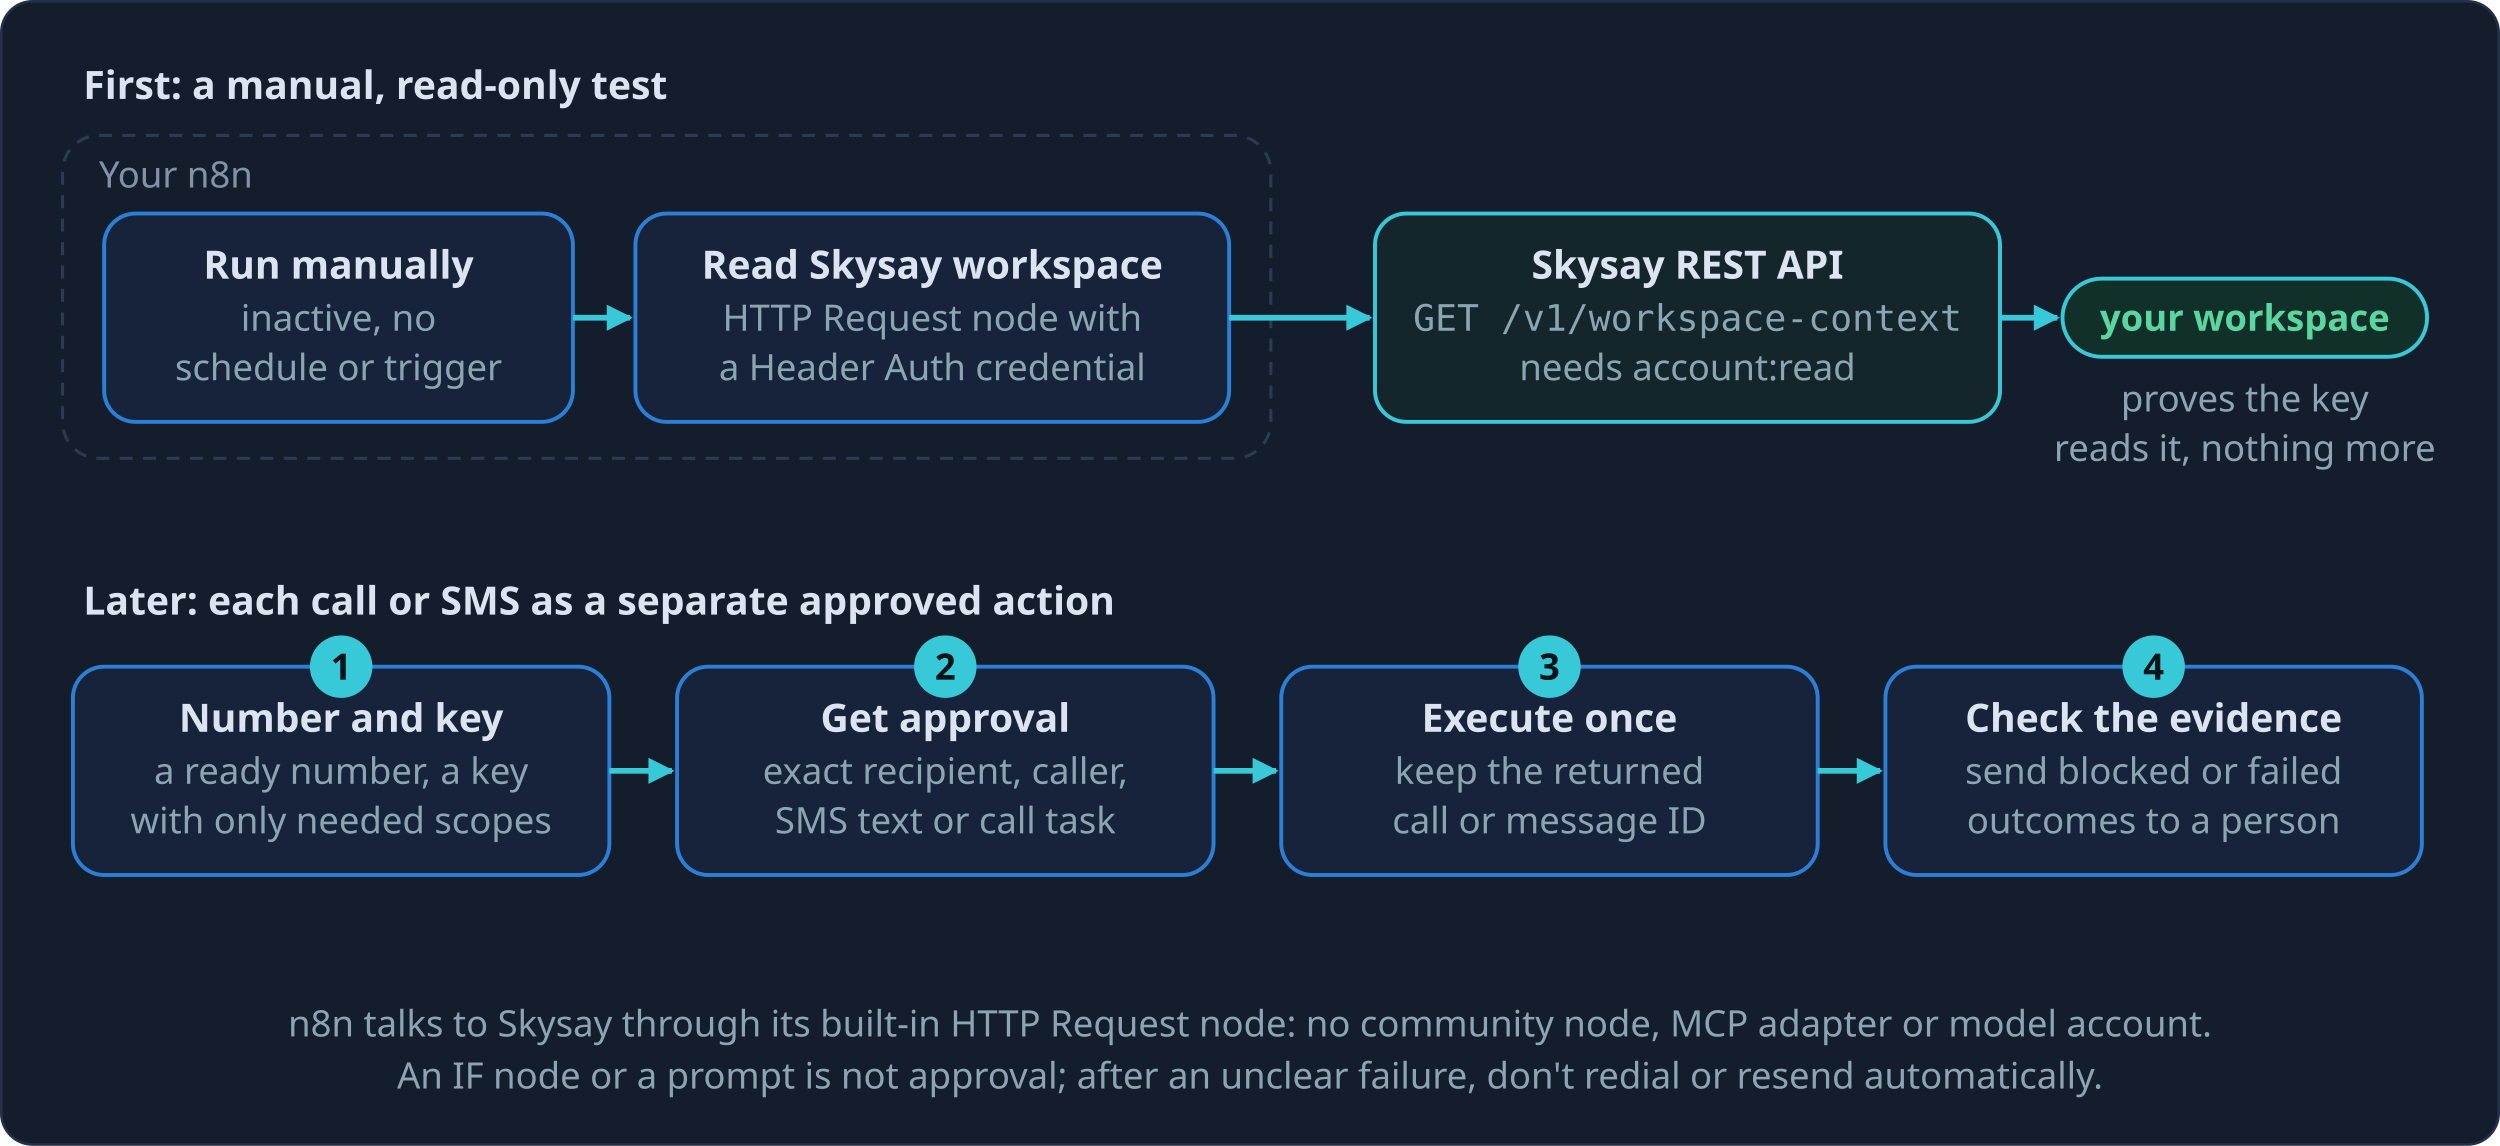
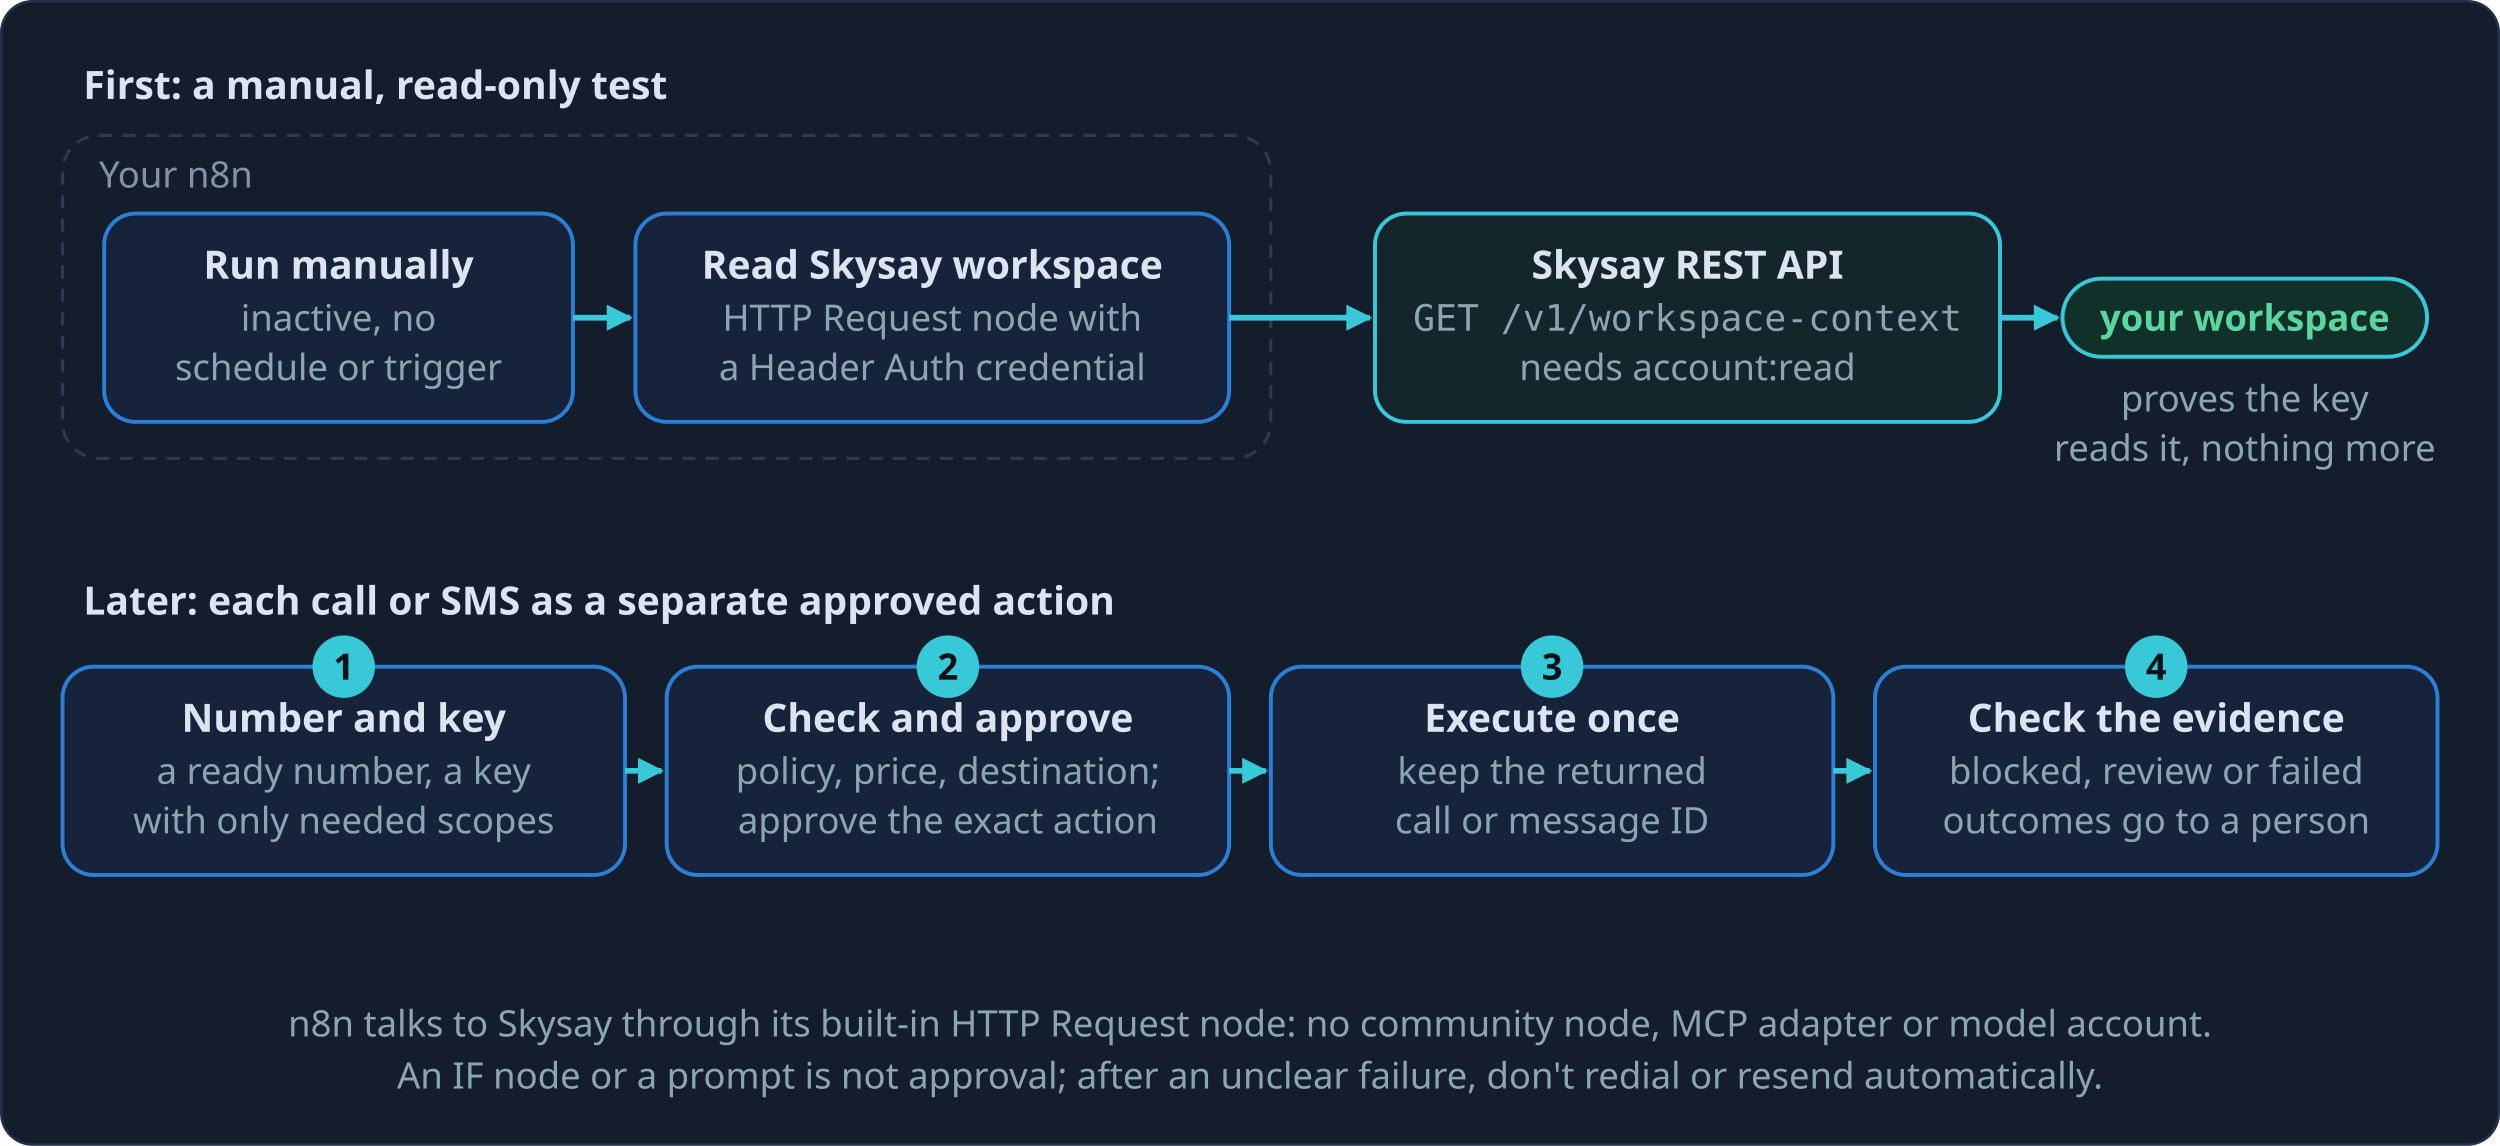
- <svg xmlns="http://www.w3.org/2000/svg" viewBox="0 0 960 440" width="960" height="440" role="img" aria-label="First, a manual read-only test: in your n8n, a manually run workflow's HTTP Request node, with a Header Auth credential, calls GET /v1/workspace-context on the Skysay REST API with an account:read key; the result proves the key reads your workspace and nothing more. Later, each call or SMS is a separate approved action: a ready number and a separate key with only the scopes it needs, approval of the exact recipient, caller and text or task, one execution that keeps the returned ID, and a check of the evidence that sends blocked or failed outcomes to a person." font-family="'Geist Variable', ui-sans-serif, system-ui, sans-serif">
+ <svg xmlns="http://www.w3.org/2000/svg" viewBox="0 0 960 440" width="960" height="440" role="img" aria-label="First, a manual read-only test: in your n8n, a manually run workflow's HTTP Request node, with a Header Auth credential, calls GET /v1/workspace-context on the Skysay REST API with an account:read key; the result proves the key reads your workspace and nothing more. Later, each call or SMS is a separate approved action: a ready number and a separate key with only the scopes it needs, a check of policy, price and destination with approval of the exact recipient, purpose, caller and text or task, one execution that keeps the returned ID, and a check of the evidence that sends blocked, review or failed outcomes to a person." font-family="'Geist Variable', ui-sans-serif, system-ui, sans-serif">
  <defs>
    <marker id="h-main" viewBox="0 0 10 10" refX="9" refY="5" markerWidth="10" markerHeight="10" markerUnits="userSpaceOnUse" orient="auto-start-reverse">
      <path d="M0,0 L10,5 L0,10 z" fill="#37c9d8" />
    </marker>
    <marker id="h-sec" viewBox="0 0 10 10" refX="9" refY="5" markerWidth="10" markerHeight="10" markerUnits="userSpaceOnUse" orient="auto-start-reverse">
      <path d="M0,0 L10,5 L0,10 z" fill="#8492a8" />
    </marker>
    <marker id="h-fail" viewBox="0 0 10 10" refX="9" refY="5" markerWidth="10" markerHeight="10" markerUnits="userSpaceOnUse" orient="auto-start-reverse">
      <path d="M0,0 L10,5 L0,10 z" fill="#ff6b6b" />
    </marker>
  </defs>
  <rect x="0.5" y="0.5" width="959" height="439" rx="12" fill="#141d2c" stroke="#243049" stroke-width="1" />
  <text x="32.0" y="38.0" font-size="15" fill="#dbe4f0" text-anchor="start" font-weight="600">First: a manual, read-only test</text>
  <rect x="24" y="52" width="464" height="124" rx="14" fill="none" stroke="#2c3a52" stroke-width="1.2" stroke-dasharray="5 4" />
  <text x="38.0" y="72.0" font-size="14" fill="#8492a8" text-anchor="start">Your n8n</text>
  <rect x="40" y="82" width="180" height="80" rx="12" fill="#16233a" stroke="#2b7fd6" stroke-width="1.5" />
  <text x="130.0" y="107.0" font-size="15" fill="#dbe4f0" text-anchor="middle" font-weight="600">Run manually</text>
  <text x="130.0" y="127.0" font-size="14" fill="#8ca5b2" text-anchor="middle">inactive, no</text>
  <text x="130.0" y="146.0" font-size="14" fill="#8ca5b2" text-anchor="middle">schedule or trigger</text>
  <rect x="244" y="82" width="228" height="80" rx="12" fill="#16233a" stroke="#2b7fd6" stroke-width="1.5" />
  <text x="358.0" y="107.0" font-size="15" fill="#dbe4f0" text-anchor="middle" font-weight="600">Read Skysay workspace</text>
  <text x="358.0" y="127.0" font-size="14" fill="#8ca5b2" text-anchor="middle">HTTP Request node with</text>
  <text x="358.0" y="146.0" font-size="14" fill="#8ca5b2" text-anchor="middle">a Header Auth credential</text>
  <rect x="528" y="82" width="240" height="80" rx="12" fill="#14262b" stroke="#37c9d8" stroke-width="1.5" />
  <text x="648.0" y="107.0" font-size="15" fill="#dbe4f0" text-anchor="middle" font-weight="600">Skysay REST API</text>
  <text x="648.0" y="127.0" font-size="14" fill="#8ca5b2" text-anchor="middle" font-family="'JetBrains Mono Variable', ui-monospace, Menlo, monospace">GET /v1/workspace-context</text>
  <text x="648.0" y="146.0" font-size="14" fill="#8ca5b2" text-anchor="middle">needs account:read</text>
  <path d="M220,122 L242,122" fill="none" stroke="#37c9d8" stroke-width="2.2" stroke-linejoin="round" marker-end="url(#h-main)" />
  <path d="M472,122 L526,122" fill="none" stroke="#37c9d8" stroke-width="2.2" stroke-linejoin="round" marker-end="url(#h-main)" />
  <path d="M768,122 L790,122" fill="none" stroke="#37c9d8" stroke-width="2.2" stroke-linejoin="round" marker-end="url(#h-main)" />
  <rect x="792.0" y="107.0" width="140" height="30" rx="15.0" fill="#12302a" stroke="#37c9d8" stroke-width="1.5" />
  <text x="862.0" y="127.0" font-size="14" fill="#5ad6a0" text-anchor="middle" font-weight="600">your workspace</text>
  <text x="862.0" y="158.0" font-size="14" fill="#8ca5b2" text-anchor="middle">proves the key</text>
  <text x="862.0" y="177.0" font-size="14" fill="#8ca5b2" text-anchor="middle">reads it, nothing more</text>
  <text x="32.0" y="236.0" font-size="15" fill="#dbe4f0" text-anchor="start" font-weight="600">Later: each call or SMS as a separate approved action</text>
-   <rect x="28" y="256" width="206" height="80" rx="12" fill="#16233a" stroke="#2b7fd6" stroke-width="1.5" />
-   <text x="131.0" y="281.0" font-size="15" fill="#dbe4f0" text-anchor="middle" font-weight="600">Number and key</text>
-   <text x="131.0" y="301.0" font-size="14" fill="#8ca5b2" text-anchor="middle">a ready number, a key</text>
-   <text x="131.0" y="320.0" font-size="14" fill="#8ca5b2" text-anchor="middle">with only needed scopes</text>
-   <circle cx="131.0" cy="256" r="12" fill="#37c9d8" />
-   <text x="131.0" y="261.0" font-size="14" fill="#04121a" text-anchor="middle" font-weight="700">1</text>
-   <rect x="260" y="256" width="206" height="80" rx="12" fill="#16233a" stroke="#2b7fd6" stroke-width="1.5" />
-   <text x="363.0" y="281.0" font-size="15" fill="#dbe4f0" text-anchor="middle" font-weight="600">Get approval</text>
-   <text x="363.0" y="301.0" font-size="14" fill="#8ca5b2" text-anchor="middle">exact recipient, caller,</text>
-   <text x="363.0" y="320.0" font-size="14" fill="#8ca5b2" text-anchor="middle">SMS text or call task</text>
-   <circle cx="363.0" cy="256" r="12" fill="#37c9d8" />
-   <text x="363.0" y="261.0" font-size="14" fill="#04121a" text-anchor="middle" font-weight="700">2</text>
-   <rect x="492" y="256" width="206" height="80" rx="12" fill="#16233a" stroke="#2b7fd6" stroke-width="1.5" />
-   <text x="595.0" y="281.0" font-size="15" fill="#dbe4f0" text-anchor="middle" font-weight="600">Execute once</text>
-   <text x="595.0" y="301.0" font-size="14" fill="#8ca5b2" text-anchor="middle">keep the returned</text>
-   <text x="595.0" y="320.0" font-size="14" fill="#8ca5b2" text-anchor="middle">call or message ID</text>
-   <circle cx="595.0" cy="256" r="12" fill="#37c9d8" />
-   <text x="595.0" y="261.0" font-size="14" fill="#04121a" text-anchor="middle" font-weight="700">3</text>
-   <rect x="724" y="256" width="206" height="80" rx="12" fill="#16233a" stroke="#2b7fd6" stroke-width="1.5" />
-   <text x="827.0" y="281.0" font-size="15" fill="#dbe4f0" text-anchor="middle" font-weight="600">Check the evidence</text>
-   <text x="827.0" y="301.0" font-size="14" fill="#8ca5b2" text-anchor="middle">send blocked or failed</text>
-   <text x="827.0" y="320.0" font-size="14" fill="#8ca5b2" text-anchor="middle">outcomes to a person</text>
-   <circle cx="827.0" cy="256" r="12" fill="#37c9d8" />
-   <text x="827.0" y="261.0" font-size="14" fill="#04121a" text-anchor="middle" font-weight="700">4</text>
-   <path d="M234,296 L258,296" fill="none" stroke="#37c9d8" stroke-width="2.2" stroke-linejoin="round" marker-end="url(#h-main)" />
-   <path d="M466,296 L490,296" fill="none" stroke="#37c9d8" stroke-width="2.2" stroke-linejoin="round" marker-end="url(#h-main)" />
-   <path d="M698,296 L722,296" fill="none" stroke="#37c9d8" stroke-width="2.2" stroke-linejoin="round" marker-end="url(#h-main)" />
+   <rect x="24" y="256" width="216" height="80" rx="12" fill="#16233a" stroke="#2b7fd6" stroke-width="1.5" />
+   <text x="132.0" y="281.0" font-size="15" fill="#dbe4f0" text-anchor="middle" font-weight="600">Number and key</text>
+   <text x="132.0" y="301.0" font-size="14" fill="#8ca5b2" text-anchor="middle">a ready number, a key</text>
+   <text x="132.0" y="320.0" font-size="14" fill="#8ca5b2" text-anchor="middle">with only needed scopes</text>
+   <circle cx="132.0" cy="256" r="12" fill="#37c9d8" />
+   <text x="132.0" y="261.0" font-size="14" fill="#04121a" text-anchor="middle" font-weight="700">1</text>
+   <rect x="256" y="256" width="216" height="80" rx="12" fill="#16233a" stroke="#2b7fd6" stroke-width="1.5" />
+   <text x="364.0" y="281.0" font-size="15" fill="#dbe4f0" text-anchor="middle" font-weight="600">Check and approve</text>
+   <text x="364.0" y="301.0" font-size="14" fill="#8ca5b2" text-anchor="middle">policy, price, destination;</text>
+   <text x="364.0" y="320.0" font-size="14" fill="#8ca5b2" text-anchor="middle">approve the exact action</text>
+   <circle cx="364.0" cy="256" r="12" fill="#37c9d8" />
+   <text x="364.0" y="261.0" font-size="14" fill="#04121a" text-anchor="middle" font-weight="700">2</text>
+   <rect x="488" y="256" width="216" height="80" rx="12" fill="#16233a" stroke="#2b7fd6" stroke-width="1.5" />
+   <text x="596.0" y="281.0" font-size="15" fill="#dbe4f0" text-anchor="middle" font-weight="600">Execute once</text>
+   <text x="596.0" y="301.0" font-size="14" fill="#8ca5b2" text-anchor="middle">keep the returned</text>
+   <text x="596.0" y="320.0" font-size="14" fill="#8ca5b2" text-anchor="middle">call or message ID</text>
+   <circle cx="596.0" cy="256" r="12" fill="#37c9d8" />
+   <text x="596.0" y="261.0" font-size="14" fill="#04121a" text-anchor="middle" font-weight="700">3</text>
+   <rect x="720" y="256" width="216" height="80" rx="12" fill="#16233a" stroke="#2b7fd6" stroke-width="1.5" />
+   <text x="828.0" y="281.0" font-size="15" fill="#dbe4f0" text-anchor="middle" font-weight="600">Check the evidence</text>
+   <text x="828.0" y="301.0" font-size="14" fill="#8ca5b2" text-anchor="middle">blocked, review or failed</text>
+   <text x="828.0" y="320.0" font-size="14" fill="#8ca5b2" text-anchor="middle">outcomes go to a person</text>
+   <circle cx="828.0" cy="256" r="12" fill="#37c9d8" />
+   <text x="828.0" y="261.0" font-size="14" fill="#04121a" text-anchor="middle" font-weight="700">4</text>
+   <path d="M240,296 L254,296" fill="none" stroke="#37c9d8" stroke-width="2.2" stroke-linejoin="round" marker-end="url(#h-main)" />
+   <path d="M472,296 L486,296" fill="none" stroke="#37c9d8" stroke-width="2.2" stroke-linejoin="round" marker-end="url(#h-main)" />
+   <path d="M704,296 L718,296" fill="none" stroke="#37c9d8" stroke-width="2.2" stroke-linejoin="round" marker-end="url(#h-main)" />
  <text x="480.0" y="398.0" font-size="14" fill="#8ca5b2" text-anchor="middle">n8n talks to Skysay through its built-in HTTP Request node: no community node, MCP adapter or model account.</text>
  <text x="480.0" y="418.0" font-size="14" fill="#8ca5b2" text-anchor="middle">An IF node or a prompt is not approval; after an unclear failure, don't redial or resend automatically.</text>
</svg>
